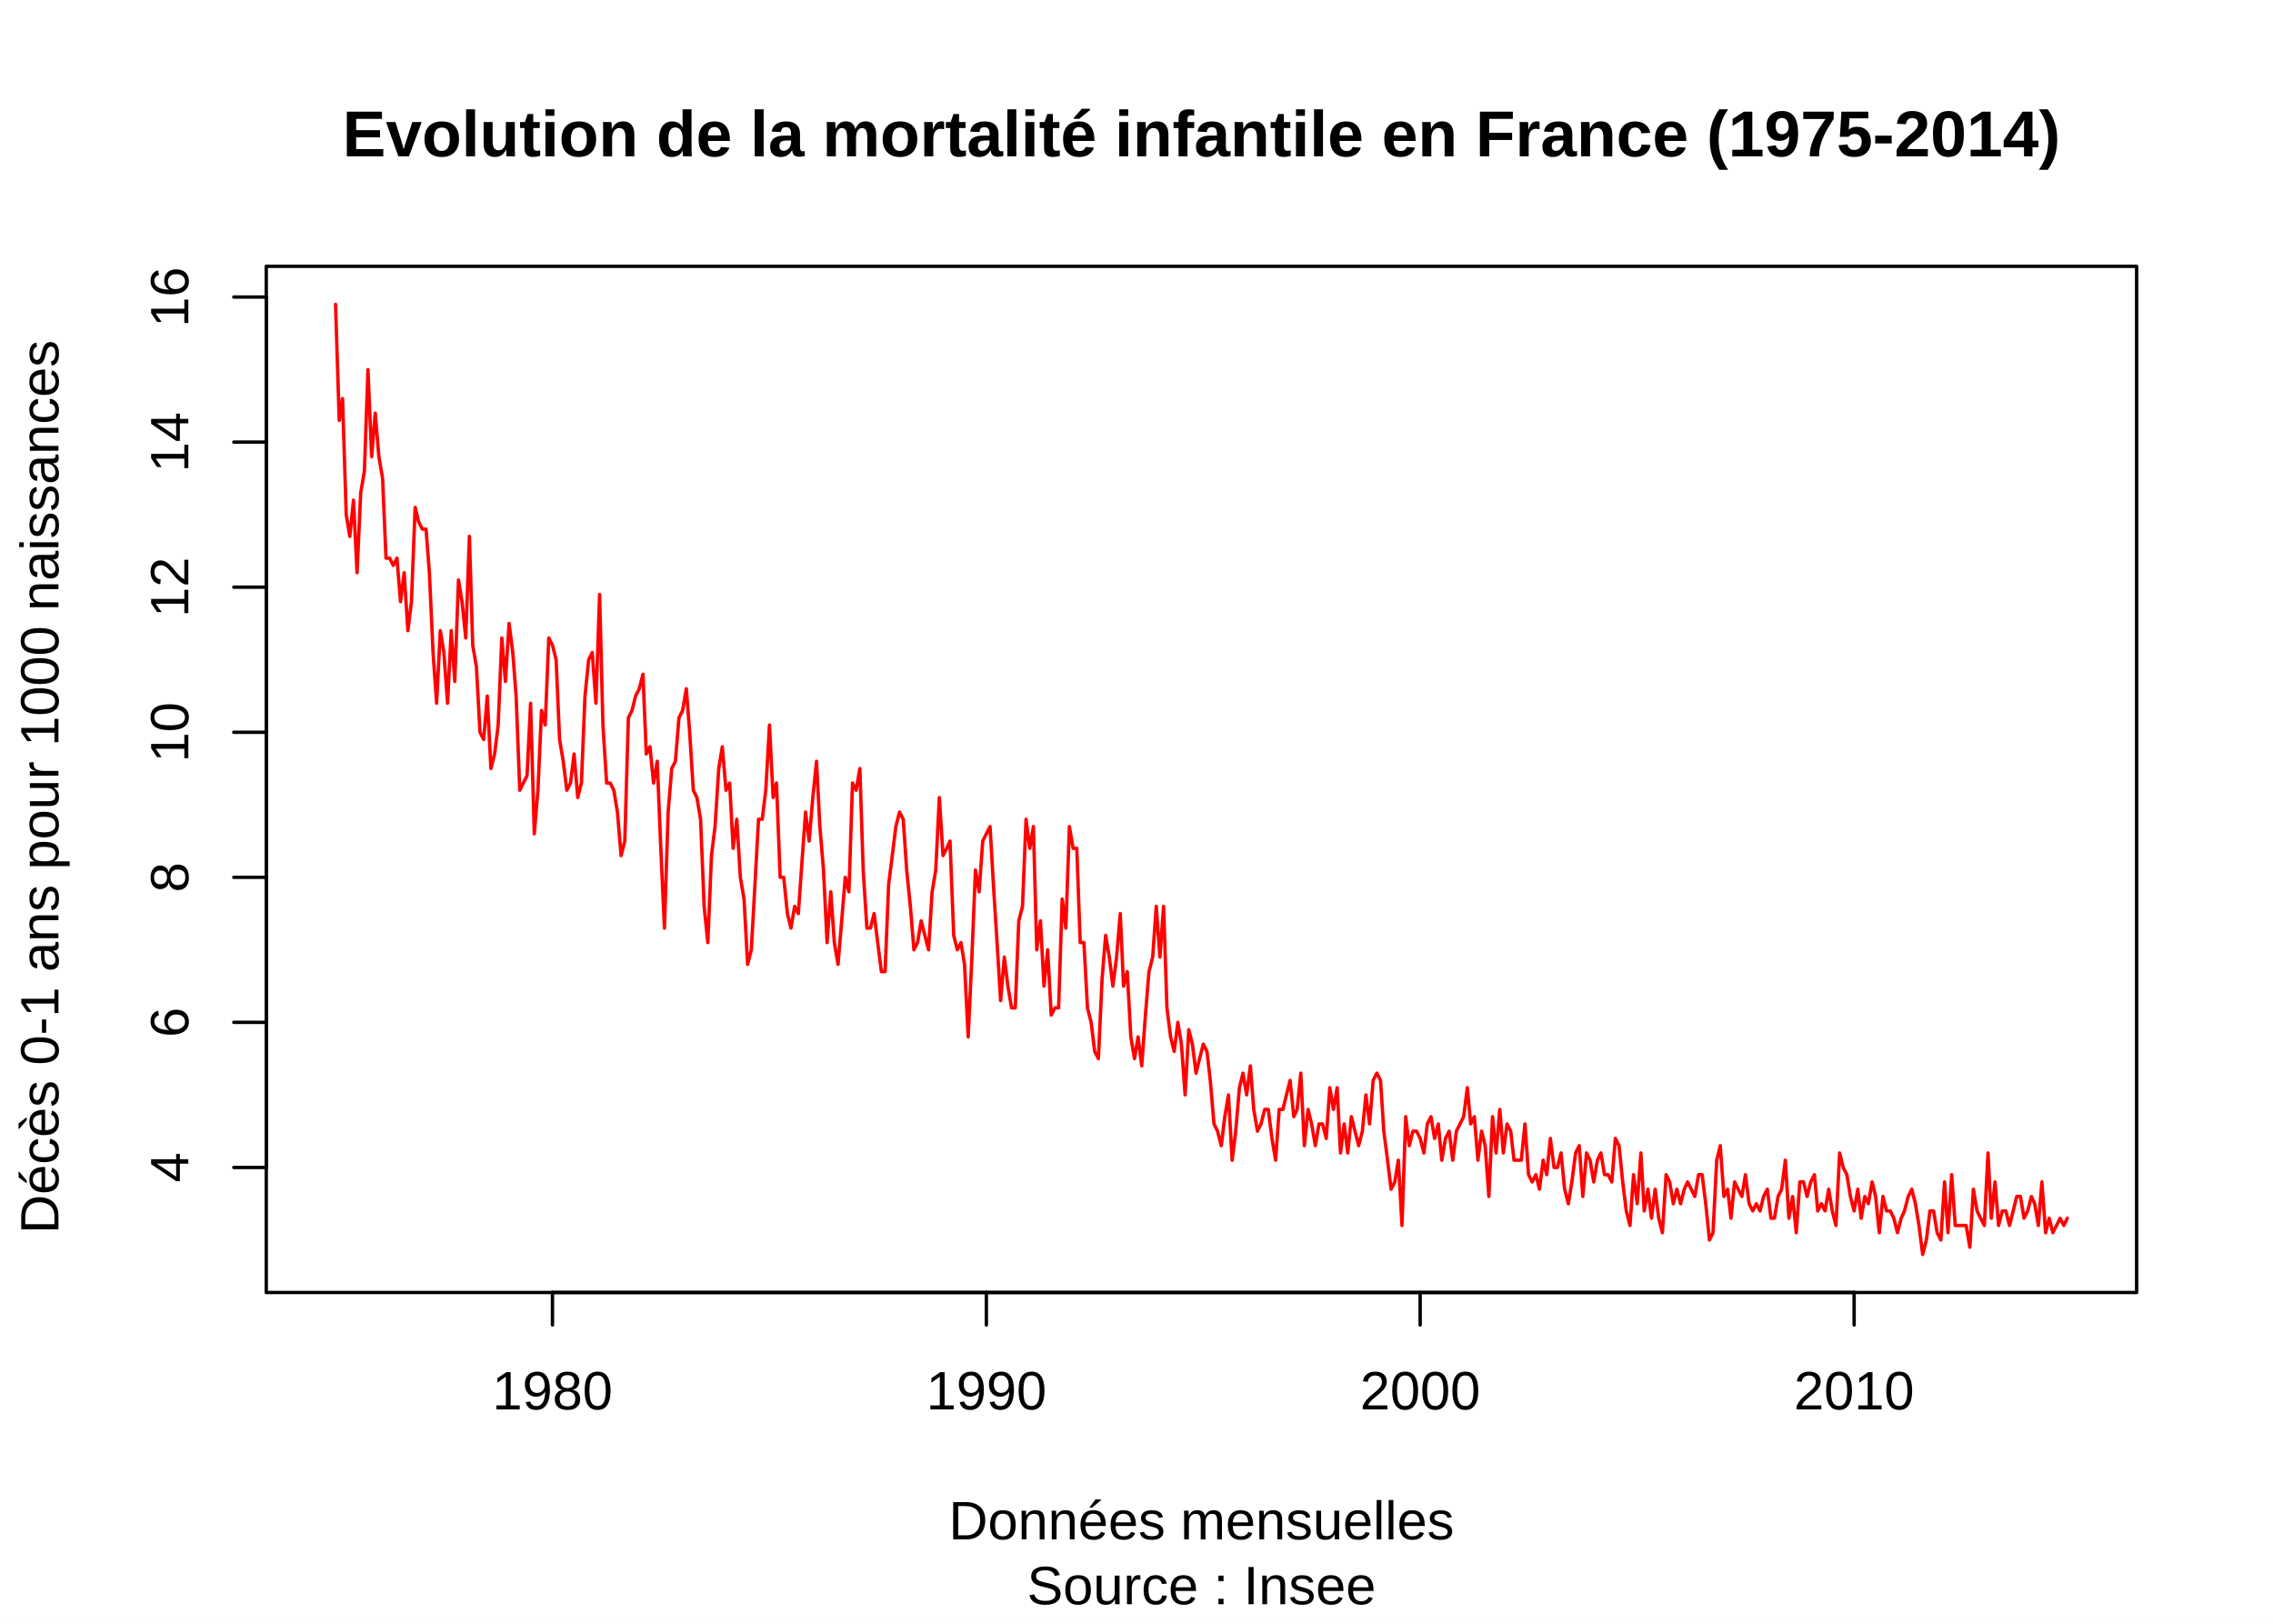
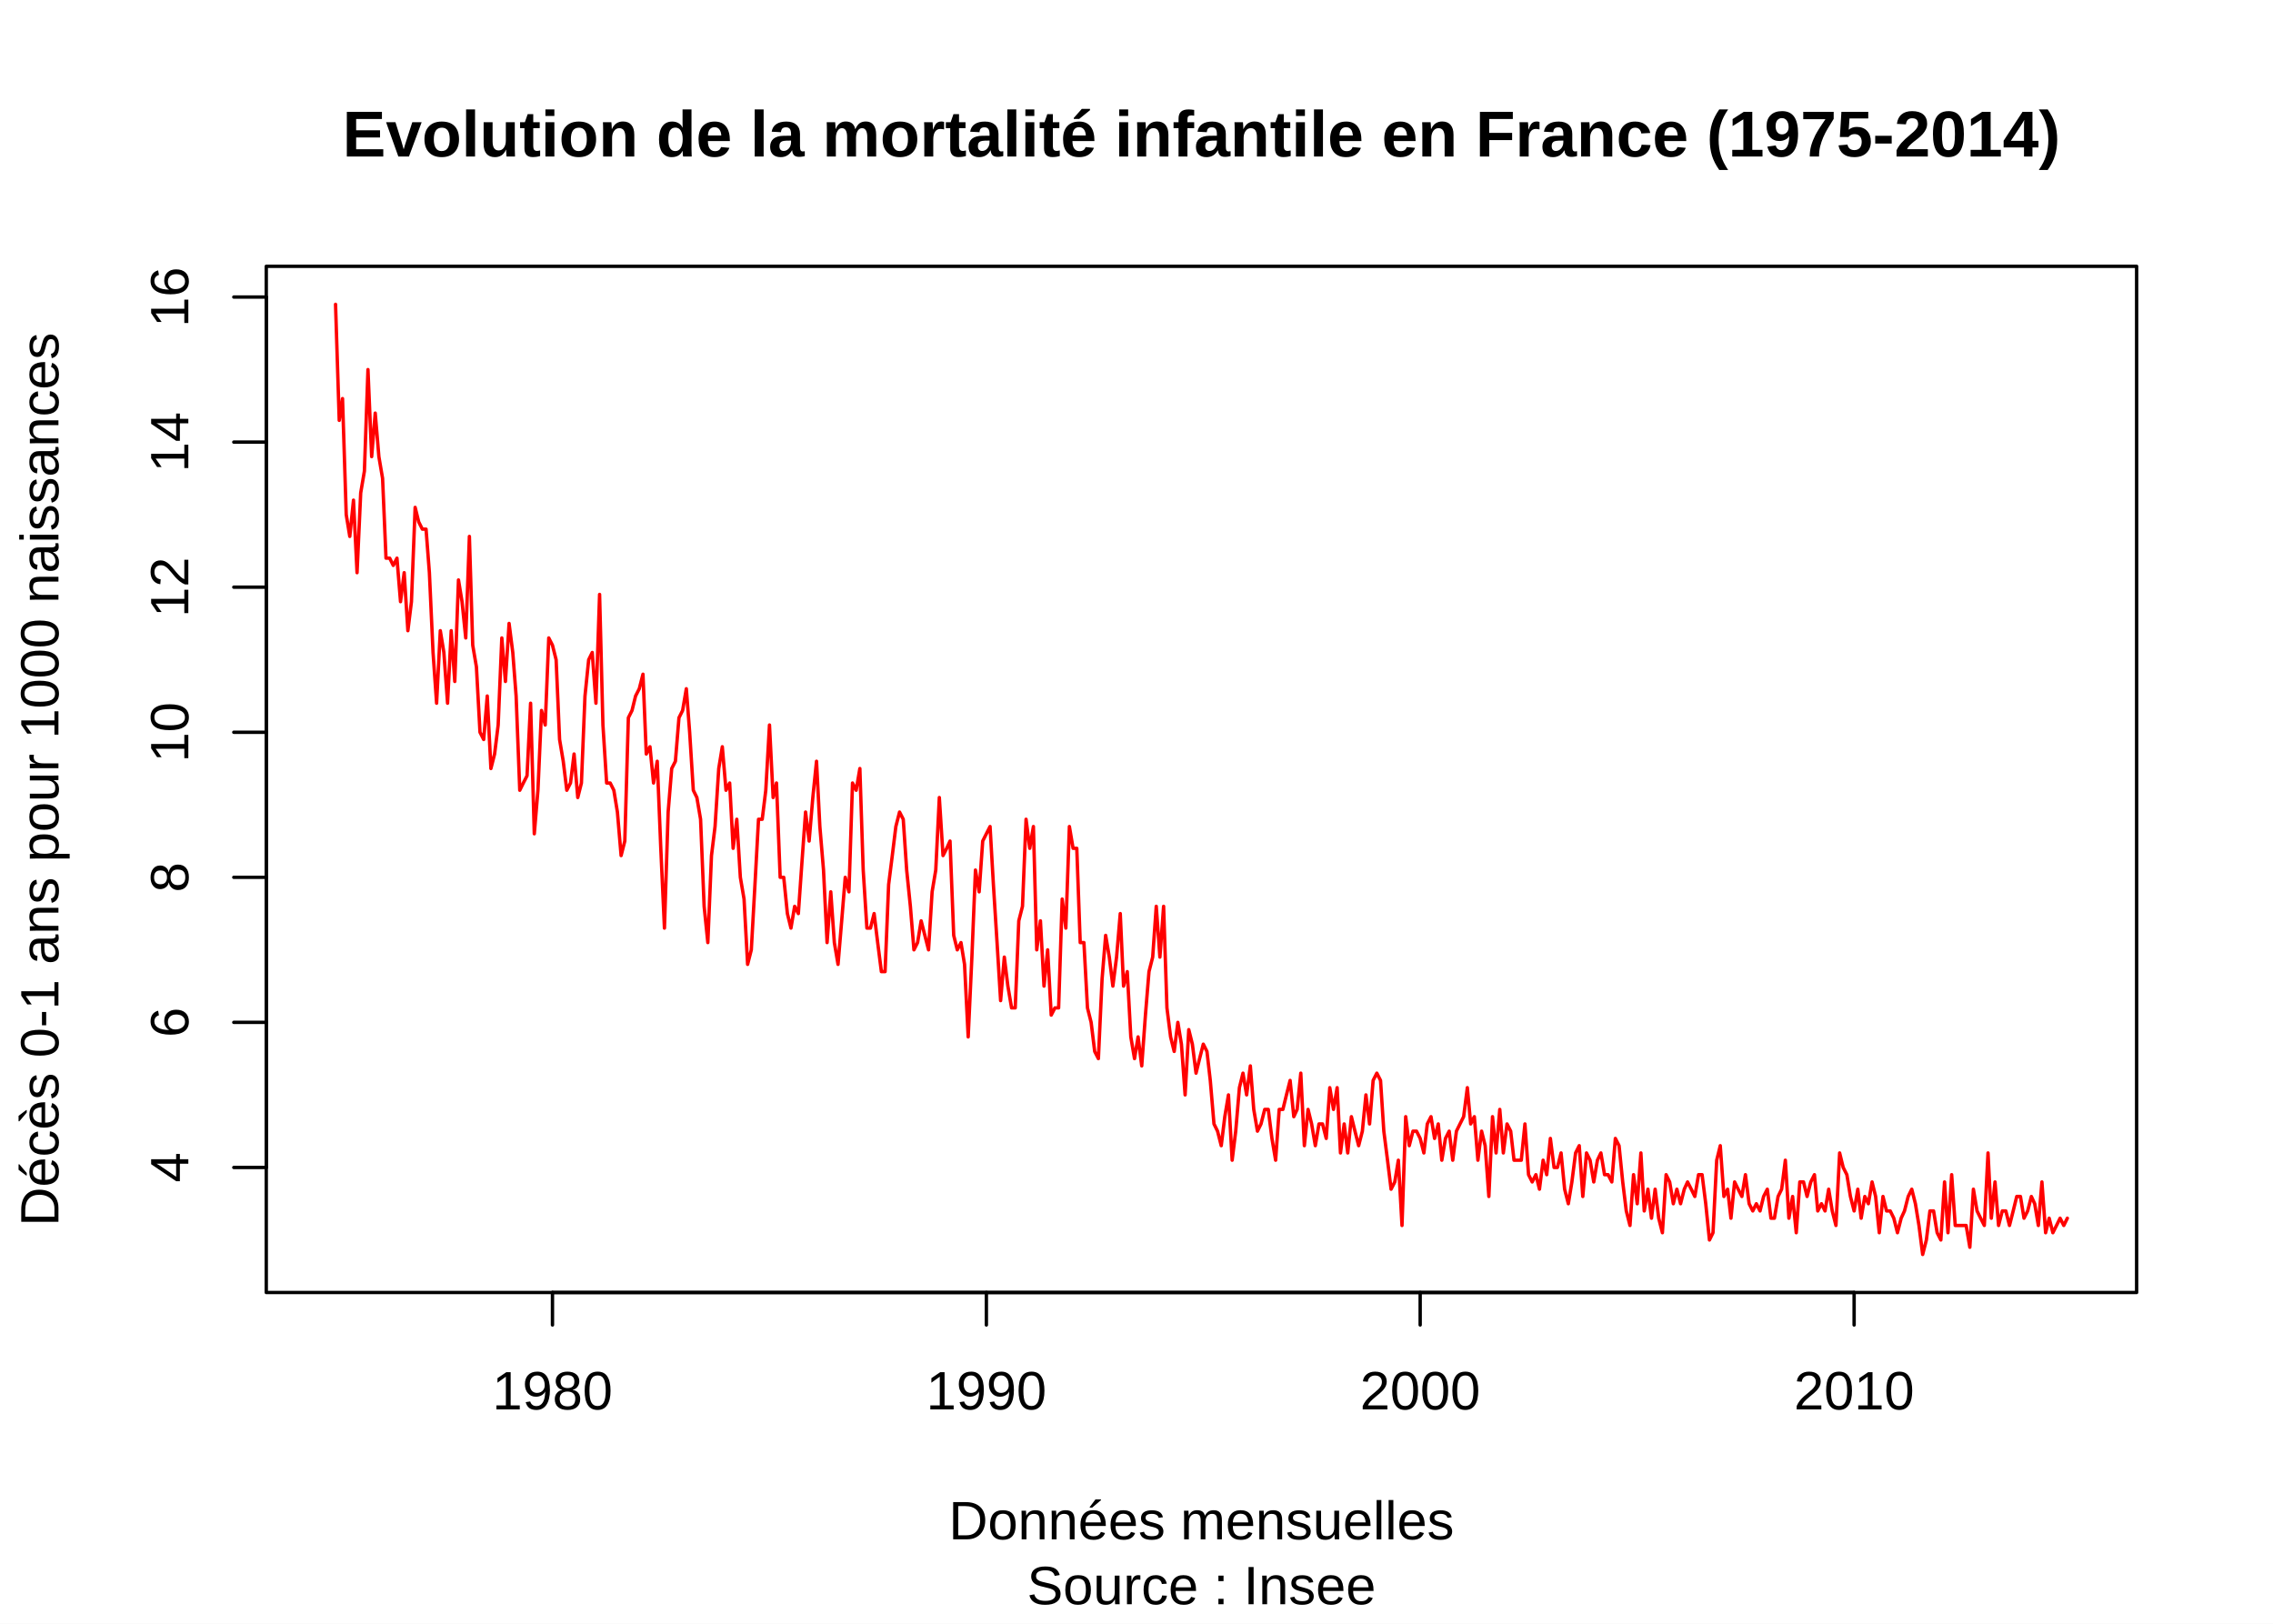
- <svg xmlns="http://www.w3.org/2000/svg" viewBox="0 0 504.00 360.00">
+ <svg xmlns="http://www.w3.org/2000/svg" class="svglite" width="504.00pt" height="360.00pt" viewBox="0 0 504.00 360.00">
  <defs>
    <style type="text/css">
-     line, polyline, polygon, path, rect, circle {
+     .svglite line, .svglite polyline, .svglite polygon, .svglite path, .svglite rect, .svglite circle {
      fill: none;
      stroke: #000000;
      stroke-linecap: round;
      stroke-linejoin: round;
      stroke-miterlimit: 10.00;
    }
  </style>
  </defs>
  <rect width="100%" height="100%" style="stroke: none; fill: #FFFFFF;" />
  <defs>
-     <clipPath id="cpNTkuMDR8NDczLjc2fDI4Ni41Nnw1OS4wNA==">
+     <clipPath id="cpMC4wMHw1MDQuMDB8MC4wMHwzNjAuMDA=">
+       <rect x="0.00" y="0.00" width="504.00" height="360.00" />
+     </clipPath>
+   </defs>
+   <g clip-path="url(#cpMC4wMHw1MDQuMDB8MC4wMHwzNjAuMDA=)">
+ </g>
+   <defs>
+     <clipPath id="cpNTkuMDR8NDczLjc2fDU5LjA0fDI4Ni41Ng==">
      <rect x="59.04" y="59.04" width="414.72" height="227.52" />
    </clipPath>
  </defs>
-   <polyline points="74.40,67.47 75.22,93.20 75.95,88.37 76.77,114.10 77.56,118.93 78.38,110.89 79.17,126.97 79.98,109.28 80.80,104.45 81.59,81.94 82.41,101.24 83.20,91.59 84.01,101.24 84.83,106.06 85.59,123.75 86.41,123.75 87.20,125.36 88.02,123.75 88.81,133.40 89.62,126.97 90.44,139.83 91.23,133.40 92.05,112.49 92.84,115.71 93.65,117.32 94.47,117.32 95.21,126.97 96.02,144.66 96.81,155.91 97.63,139.83 98.42,144.66 99.24,155.91 100.05,139.83 100.84,151.09 101.66,128.58 102.45,133.40 103.27,141.44 104.08,118.93 104.82,143.05 105.64,147.87 106.43,162.35 107.25,163.96 108.04,154.31 108.85,170.39 109.67,167.17 110.46,160.74 111.27,141.44 112.07,151.09 112.88,138.22 113.70,144.66 114.44,154.31 115.25,175.21 116.04,173.60 116.86,172.00 117.65,155.91 118.47,184.86 119.28,175.21 120.07,157.52 120.89,160.74 121.68,141.44 122.50,143.05 123.31,146.27 124.08,163.96 124.89,168.78 125.68,175.21 126.50,173.60 127.29,167.17 128.11,176.82 128.92,173.60 129.71,154.31 130.53,146.27 131.32,144.66 132.14,155.91 132.95,131.79 133.69,160.74 134.51,173.60 135.30,173.60 136.11,175.21 136.90,180.04 137.72,189.69 138.54,186.47 139.33,159.13 140.14,157.52 140.93,154.31 141.75,152.70 142.57,149.48 143.30,167.17 144.12,165.56 144.91,173.60 145.73,168.78 146.52,188.08 147.33,205.77 148.15,180.04 148.94,170.39 149.76,168.78 150.55,159.13 151.36,157.52 152.18,152.70 152.92,162.35 153.73,175.21 154.52,176.82 155.34,181.64 156.13,200.94 156.95,208.98 157.76,189.69 158.55,183.25 159.37,170.39 160.16,165.56 160.98,175.21 161.79,173.60 162.56,188.08 163.37,181.64 164.16,194.51 164.98,199.33 165.77,213.81 166.59,210.59 167.40,196.12 168.19,181.64 169.01,181.64 169.80,175.21 170.62,160.74 171.43,176.82 172.17,173.60 172.99,194.51 173.78,194.51 174.59,202.55 175.38,205.77 176.20,200.94 177.02,202.55 177.81,191.29 178.62,180.04 179.41,186.47 180.23,176.82 181.05,168.78 181.79,183.25 182.60,192.90 183.39,208.98 184.21,197.73 185.00,208.98 185.82,213.81 186.63,204.16 187.42,194.51 188.24,197.73 189.03,173.60 189.84,175.21 190.66,170.39 191.40,192.90 192.22,205.77 193.01,205.77 193.82,202.55 194.61,208.98 195.43,215.42 196.25,215.42 197.04,196.12 197.85,189.69 198.64,183.25 199.46,180.04 200.28,181.64 201.04,192.90 201.86,200.94 202.65,210.59 203.46,208.98 204.25,204.16 205.07,207.38 205.89,210.59 206.68,197.73 207.49,192.90 208.28,176.82 209.10,189.69 209.92,188.08 210.65,186.47 211.47,207.38 212.26,210.59 213.08,208.98 213.87,213.81 214.68,229.89 215.50,212.20 216.29,192.90 217.11,197.73 217.90,186.47 218.71,184.86 219.53,183.25 220.27,196.12 221.08,208.98 221.87,221.85 222.69,212.20 223.48,218.63 224.30,223.46 225.11,223.46 225.90,204.16 226.72,200.94 227.51,181.64 228.33,188.08 229.14,183.25 229.88,210.59 230.70,204.16 231.49,218.63 232.30,210.59 233.09,225.06 233.91,223.46 234.73,223.46 235.52,199.33 236.33,205.77 237.12,183.25 237.94,188.08 238.76,188.08 239.52,208.98 240.34,208.98 241.13,223.46 241.94,226.67 242.73,233.11 243.55,234.71 244.37,217.02 245.16,207.38 245.97,212.20 246.76,218.63 247.58,212.20 248.40,202.55 249.13,218.63 249.95,215.42 250.74,229.89 251.56,234.71 252.35,229.89 253.16,236.32 253.98,225.06 254.77,215.42 255.59,212.20 256.38,200.94 257.19,212.20 258.01,200.94 258.75,223.46 259.56,229.89 260.36,233.11 261.17,226.67 261.96,231.50 262.78,242.75 263.59,228.28 264.39,231.50 265.20,237.93 265.99,234.71 266.81,231.50 267.62,233.11 268.36,239.54 269.18,249.19 269.97,250.79 270.79,254.01 271.58,247.58 272.39,242.75 273.21,257.23 274.00,250.79 274.82,241.15 275.61,237.93 276.42,242.75 277.24,236.32 278.00,245.97 278.82,250.79 279.61,249.19 280.43,245.97 281.22,245.97 282.03,252.40 282.85,257.23 283.64,245.97 284.46,245.97 285.25,242.75 286.06,239.54 286.88,247.58 287.62,245.97 288.43,237.93 289.22,254.01 290.04,245.97 290.83,249.19 291.65,254.01 292.46,249.19 293.25,249.19 294.07,252.40 294.86,241.15 295.68,245.97 296.49,241.15 297.23,255.62 298.05,249.19 298.84,255.62 299.65,247.58 300.44,250.79 301.26,254.01 302.08,250.79 302.87,242.75 303.68,249.19 304.47,239.54 305.29,237.93 306.11,239.54 306.84,250.79 307.66,257.23 308.45,263.66 309.27,262.05 310.06,257.23 310.87,271.70 311.69,247.58 312.48,254.01 313.30,250.79 314.09,250.79 314.90,252.40 315.72,255.62 316.48,249.19 317.30,247.58 318.09,252.40 318.91,249.19 319.70,257.23 320.51,252.40 321.33,250.79 322.12,257.23 322.94,250.79 323.73,249.19 324.54,247.58 325.36,241.15 326.10,249.19 326.91,247.58 327.70,257.23 328.52,250.79 329.31,254.01 330.13,265.27 330.94,247.58 331.73,255.62 332.55,245.97 333.34,255.62 334.16,249.19 334.97,250.79 335.71,257.23 336.53,257.23 337.32,257.23 338.13,249.19 338.93,260.44 339.74,262.05 340.56,260.44 341.35,263.66 342.16,257.23 342.96,260.44 343.77,252.40 344.59,258.84 345.33,258.84 346.14,255.62 346.93,263.66 347.75,266.88 348.54,262.05 349.36,255.62 350.17,254.01 350.96,265.27 351.78,255.62 352.57,257.23 353.39,262.05 354.20,257.23 354.97,255.62 355.78,260.44 356.57,260.44 357.39,262.05 358.18,252.40 359.00,254.01 359.81,262.05 360.60,268.48 361.42,271.70 362.21,260.44 363.03,266.88 363.84,255.62 364.58,268.48 365.40,263.66 366.19,270.09 367.00,263.66 367.79,270.09 368.61,273.31 369.43,260.44 370.22,262.05 371.03,266.88 371.82,263.66 372.64,266.88 373.46,263.66 374.19,262.05 375.01,263.66 375.80,265.27 376.62,260.44 377.41,260.44 378.22,266.88 379.04,274.92 379.83,273.31 380.65,257.23 381.44,254.01 382.25,265.27 383.07,263.66 383.81,270.09 384.62,262.05 385.41,263.66 386.23,265.27 387.02,260.44 387.84,266.88 388.65,268.48 389.44,266.88 390.26,268.48 391.05,265.27 391.87,263.66 392.68,270.09 393.45,270.09 394.26,265.27 395.05,263.66 395.87,257.23 396.66,270.09 397.48,265.27 398.29,273.31 399.08,262.05 399.90,262.05 400.69,265.27 401.51,262.05 402.32,260.44 403.06,268.48 403.88,266.88 404.67,268.48 405.48,263.66 406.27,268.48 407.09,271.70 407.91,255.62 408.70,258.84 409.51,260.44 410.30,265.27 411.12,268.48 411.94,263.66 412.68,270.09 413.49,265.27 414.28,266.88 415.10,262.05 415.89,265.27 416.70,273.31 417.52,265.27 418.31,268.48 419.13,268.48 419.92,270.09 420.73,273.31 421.55,270.09 422.29,268.48 423.11,265.27 423.90,263.66 424.71,266.88 425.50,271.70 426.32,278.13 427.14,274.92 427.93,268.48 428.74,268.48 429.53,273.31 430.35,274.92 431.17,262.05 431.93,273.31 432.75,260.44 433.54,271.70 434.35,271.70 435.14,271.70 435.96,271.70 436.78,276.53 437.57,263.66 438.38,268.48 439.17,270.09 439.99,271.70 440.81,255.62 441.54,270.09 442.36,262.05 443.15,271.70 443.97,268.48 444.76,268.48 445.57,271.70 446.39,268.48 447.18,265.27 448.00,265.27 448.79,270.09 449.60,268.48 450.42,265.27 451.16,266.88 451.97,271.70 452.76,262.05 453.58,273.31 454.37,270.09 455.19,273.31 456.00,271.70 456.79,270.09 457.61,271.70 458.40,270.09 " style="stroke-width: 0.75; stroke: #FF0000;" clip-path="url(#cpNTkuMDR8NDczLjc2fDI4Ni41Nnw1OS4wNA==)" />
-   <defs>
-     <clipPath id="cpMC4wMHw1MDQuMDB8MzYwLjAwfDAuMDA=">
-       <rect x="0.00" y="0.00" width="504.00" height="360.00" />
-     </clipPath>
-   </defs>
-   <line x1="122.50" y1="286.56" x2="411.12" y2="286.56" style="stroke-width: 0.75;" clip-path="url(#cpMC4wMHw1MDQuMDB8MzYwLjAwfDAuMDA=)" />
-   <line x1="122.50" y1="286.56" x2="122.50" y2="293.76" style="stroke-width: 0.75;" clip-path="url(#cpMC4wMHw1MDQuMDB8MzYwLjAwfDAuMDA=)" />
-   <line x1="218.71" y1="286.56" x2="218.71" y2="293.76" style="stroke-width: 0.75;" clip-path="url(#cpMC4wMHw1MDQuMDB8MzYwLjAwfDAuMDA=)" />
-   <line x1="314.90" y1="286.56" x2="314.90" y2="293.76" style="stroke-width: 0.75;" clip-path="url(#cpMC4wMHw1MDQuMDB8MzYwLjAwfDAuMDA=)" />
-   <line x1="411.12" y1="286.56" x2="411.12" y2="293.76" style="stroke-width: 0.75;" clip-path="url(#cpMC4wMHw1MDQuMDB8MzYwLjAwfDAuMDA=)" />
-   <g clip-path="url(#cpMC4wMHw1MDQuMDB8MzYwLjAwfDAuMDA=)">
-     <text x="109.15" y="312.48" style="font-size: 12.00px; font-family: Arial;" textLength="26.70px" lengthAdjust="spacingAndGlyphs">1980</text>
+   <g clip-path="url(#cpNTkuMDR8NDczLjc2fDU5LjA0fDI4Ni41Ng==)">
+     <polyline points="74.40,67.47 75.22,93.20 75.95,88.37 76.77,114.10 77.56,118.93 78.38,110.89 79.17,126.97 79.98,109.28 80.80,104.45 81.59,81.94 82.41,101.24 83.20,91.59 84.01,101.24 84.83,106.06 85.59,123.75 86.41,123.75 87.20,125.36 88.02,123.75 88.81,133.40 89.62,126.97 90.44,139.83 91.23,133.40 92.05,112.49 92.84,115.71 93.65,117.32 94.47,117.32 95.21,126.97 96.02,144.66 96.81,155.91 97.63,139.83 98.42,144.66 99.24,155.91 100.05,139.83 100.84,151.09 101.66,128.58 102.45,133.40 103.27,141.44 104.08,118.93 104.82,143.05 105.64,147.87 106.43,162.35 107.25,163.96 108.04,154.31 108.85,170.39 109.67,167.17 110.46,160.74 111.27,141.44 112.07,151.09 112.88,138.22 113.70,144.66 114.44,154.31 115.25,175.21 116.04,173.60 116.86,172.00 117.65,155.91 118.47,184.86 119.28,175.21 120.07,157.52 120.89,160.74 121.68,141.44 122.50,143.05 123.31,146.27 124.08,163.96 124.89,168.78 125.68,175.21 126.50,173.60 127.29,167.17 128.11,176.82 128.92,173.60 129.71,154.31 130.53,146.27 131.32,144.66 132.14,155.91 132.95,131.79 133.69,160.74 134.51,173.60 135.30,173.60 136.11,175.21 136.90,180.04 137.72,189.69 138.54,186.47 139.33,159.13 140.14,157.52 140.93,154.31 141.75,152.70 142.57,149.48 143.30,167.17 144.12,165.56 144.91,173.60 145.73,168.78 146.52,188.08 147.33,205.77 148.15,180.04 148.94,170.39 149.76,168.78 150.55,159.13 151.36,157.52 152.18,152.70 152.92,162.35 153.73,175.21 154.52,176.82 155.34,181.64 156.13,200.94 156.95,208.98 157.76,189.69 158.55,183.25 159.37,170.39 160.16,165.56 160.98,175.21 161.79,173.60 162.56,188.08 163.37,181.64 164.16,194.51 164.98,199.33 165.77,213.81 166.59,210.59 167.40,196.12 168.19,181.64 169.01,181.64 169.80,175.21 170.62,160.74 171.43,176.82 172.17,173.60 172.99,194.51 173.78,194.51 174.59,202.55 175.38,205.77 176.20,200.94 177.02,202.55 177.81,191.29 178.62,180.04 179.41,186.47 180.23,176.82 181.05,168.78 181.79,183.25 182.60,192.90 183.39,208.98 184.21,197.73 185.00,208.98 185.82,213.81 186.63,204.16 187.42,194.51 188.24,197.73 189.03,173.60 189.84,175.21 190.66,170.39 191.40,192.90 192.22,205.77 193.01,205.77 193.82,202.55 194.61,208.98 195.43,215.42 196.25,215.42 197.04,196.12 197.85,189.69 198.64,183.25 199.46,180.04 200.28,181.64 201.04,192.90 201.86,200.94 202.65,210.59 203.46,208.98 204.25,204.16 205.07,207.38 205.89,210.59 206.68,197.73 207.49,192.90 208.28,176.82 209.10,189.69 209.92,188.08 210.65,186.47 211.47,207.38 212.26,210.59 213.08,208.98 213.87,213.81 214.68,229.89 215.50,212.20 216.29,192.90 217.11,197.73 217.90,186.47 218.71,184.86 219.53,183.25 220.27,196.12 221.08,208.98 221.87,221.85 222.69,212.20 223.48,218.63 224.30,223.46 225.11,223.46 225.90,204.16 226.72,200.94 227.51,181.64 228.33,188.08 229.14,183.25 229.88,210.59 230.70,204.16 231.49,218.63 232.30,210.59 233.09,225.06 233.91,223.46 234.73,223.46 235.52,199.33 236.33,205.77 237.12,183.25 237.94,188.08 238.76,188.08 239.52,208.98 240.34,208.98 241.13,223.46 241.94,226.67 242.73,233.11 243.55,234.71 244.37,217.02 245.16,207.38 245.97,212.20 246.76,218.63 247.58,212.20 248.40,202.55 249.13,218.63 249.95,215.42 250.74,229.89 251.56,234.71 252.35,229.89 253.16,236.32 253.98,225.06 254.77,215.42 255.59,212.20 256.38,200.94 257.19,212.20 258.01,200.94 258.75,223.46 259.56,229.89 260.36,233.11 261.17,226.67 261.96,231.50 262.78,242.75 263.59,228.28 264.39,231.50 265.20,237.93 265.99,234.71 266.81,231.50 267.62,233.11 268.36,239.54 269.18,249.19 269.97,250.79 270.79,254.01 271.58,247.58 272.39,242.75 273.21,257.23 274.00,250.79 274.82,241.15 275.61,237.93 276.42,242.75 277.24,236.32 278.00,245.97 278.82,250.79 279.61,249.19 280.43,245.97 281.22,245.97 282.03,252.40 282.85,257.23 283.64,245.97 284.46,245.97 285.25,242.75 286.06,239.54 286.88,247.58 287.62,245.97 288.43,237.93 289.22,254.01 290.04,245.97 290.83,249.19 291.65,254.01 292.46,249.19 293.25,249.19 294.07,252.40 294.86,241.15 295.68,245.97 296.49,241.15 297.23,255.62 298.05,249.19 298.84,255.62 299.65,247.58 300.44,250.79 301.26,254.01 302.08,250.79 302.87,242.75 303.68,249.19 304.47,239.54 305.29,237.93 306.11,239.54 306.84,250.79 307.66,257.23 308.45,263.66 309.27,262.05 310.06,257.23 310.87,271.70 311.69,247.58 312.48,254.01 313.30,250.79 314.09,250.79 314.90,252.40 315.72,255.62 316.48,249.19 317.30,247.58 318.09,252.40 318.91,249.19 319.70,257.23 320.51,252.40 321.33,250.79 322.12,257.23 322.94,250.79 323.73,249.19 324.54,247.58 325.36,241.15 326.10,249.19 326.91,247.58 327.70,257.23 328.52,250.79 329.31,254.01 330.13,265.27 330.94,247.58 331.73,255.62 332.55,245.97 333.34,255.62 334.16,249.19 334.97,250.79 335.71,257.23 336.53,257.23 337.32,257.23 338.13,249.19 338.93,260.44 339.74,262.05 340.56,260.44 341.35,263.66 342.16,257.23 342.96,260.44 343.77,252.40 344.59,258.84 345.33,258.84 346.14,255.62 346.93,263.66 347.75,266.88 348.54,262.05 349.36,255.62 350.17,254.01 350.96,265.27 351.78,255.62 352.57,257.23 353.39,262.05 354.20,257.23 354.97,255.62 355.78,260.44 356.57,260.44 357.39,262.05 358.18,252.40 359.00,254.01 359.81,262.05 360.60,268.48 361.42,271.70 362.21,260.44 363.03,266.88 363.84,255.62 364.58,268.48 365.40,263.66 366.19,270.09 367.00,263.66 367.79,270.09 368.61,273.31 369.43,260.44 370.22,262.05 371.03,266.88 371.82,263.66 372.64,266.88 373.46,263.66 374.19,262.05 375.01,263.66 375.80,265.27 376.62,260.44 377.41,260.44 378.22,266.88 379.04,274.92 379.83,273.31 380.65,257.23 381.44,254.01 382.25,265.27 383.07,263.66 383.81,270.09 384.62,262.05 385.41,263.66 386.23,265.27 387.02,260.44 387.84,266.88 388.65,268.48 389.44,266.88 390.26,268.48 391.05,265.27 391.87,263.66 392.68,270.09 393.45,270.09 394.26,265.27 395.05,263.66 395.87,257.23 396.66,270.09 397.48,265.27 398.29,273.31 399.08,262.05 399.90,262.05 400.69,265.27 401.51,262.05 402.32,260.44 403.06,268.48 403.88,266.88 404.67,268.48 405.48,263.66 406.27,268.48 407.09,271.70 407.91,255.62 408.70,258.84 409.51,260.44 410.30,265.27 411.12,268.48 411.94,263.66 412.68,270.09 413.49,265.27 414.28,266.88 415.10,262.05 415.89,265.27 416.70,273.31 417.52,265.27 418.31,268.48 419.13,268.48 419.92,270.09 420.73,273.31 421.55,270.09 422.29,268.48 423.11,265.27 423.90,263.66 424.71,266.88 425.50,271.70 426.32,278.13 427.14,274.92 427.93,268.48 428.74,268.48 429.53,273.31 430.35,274.92 431.17,262.05 431.93,273.31 432.75,260.44 433.54,271.70 434.35,271.70 435.14,271.70 435.96,271.70 436.78,276.53 437.57,263.66 438.38,268.48 439.17,270.09 439.99,271.70 440.81,255.62 441.54,270.09 442.36,262.05 443.15,271.70 443.97,268.48 444.76,268.48 445.57,271.70 446.39,268.48 447.18,265.27 448.00,265.27 448.79,270.09 449.60,268.48 450.42,265.27 451.16,266.88 451.97,271.70 452.76,262.05 453.58,273.31 454.37,270.09 455.19,273.31 456.00,271.70 456.79,270.09 457.61,271.70 458.40,270.09 " style="stroke-width: 0.75; stroke: #FF0000;" />
  </g>
-   <g clip-path="url(#cpMC4wMHw1MDQuMDB8MzYwLjAwfDAuMDA=)">
-     <text x="205.37" y="312.48" style="font-size: 12.00px; font-family: Arial;" textLength="26.70px" lengthAdjust="spacingAndGlyphs">1990</text>
-   </g>
-   <g clip-path="url(#cpMC4wMHw1MDQuMDB8MzYwLjAwfDAuMDA=)">
-     <text x="301.56" y="312.48" style="font-size: 12.00px; font-family: Arial;" textLength="26.70px" lengthAdjust="spacingAndGlyphs">2000</text>
-   </g>
-   <g clip-path="url(#cpMC4wMHw1MDQuMDB8MzYwLjAwfDAuMDA=)">
-     <text x="397.77" y="312.48" style="font-size: 12.00px; font-family: Arial;" textLength="26.70px" lengthAdjust="spacingAndGlyphs">2010</text>
-   </g>
-   <line x1="59.04" y1="258.84" x2="59.04" y2="65.86" style="stroke-width: 0.75;" clip-path="url(#cpMC4wMHw1MDQuMDB8MzYwLjAwfDAuMDA=)" />
-   <line x1="59.04" y1="258.84" x2="51.84" y2="258.84" style="stroke-width: 0.75;" clip-path="url(#cpMC4wMHw1MDQuMDB8MzYwLjAwfDAuMDA=)" />
-   <line x1="59.04" y1="226.67" x2="51.84" y2="226.67" style="stroke-width: 0.75;" clip-path="url(#cpMC4wMHw1MDQuMDB8MzYwLjAwfDAuMDA=)" />
-   <line x1="59.04" y1="194.51" x2="51.84" y2="194.51" style="stroke-width: 0.75;" clip-path="url(#cpMC4wMHw1MDQuMDB8MzYwLjAwfDAuMDA=)" />
-   <line x1="59.04" y1="162.35" x2="51.84" y2="162.35" style="stroke-width: 0.75;" clip-path="url(#cpMC4wMHw1MDQuMDB8MzYwLjAwfDAuMDA=)" />
-   <line x1="59.04" y1="130.18" x2="51.84" y2="130.18" style="stroke-width: 0.75;" clip-path="url(#cpMC4wMHw1MDQuMDB8MzYwLjAwfDAuMDA=)" />
-   <line x1="59.04" y1="98.02" x2="51.84" y2="98.02" style="stroke-width: 0.75;" clip-path="url(#cpMC4wMHw1MDQuMDB8MzYwLjAwfDAuMDA=)" />
-   <line x1="59.04" y1="65.86" x2="51.84" y2="65.86" style="stroke-width: 0.75;" clip-path="url(#cpMC4wMHw1MDQuMDB8MzYwLjAwfDAuMDA=)" />
-   <g clip-path="url(#cpMC4wMHw1MDQuMDB8MzYwLjAwfDAuMDA=)">
-     <text transform="translate(41.76,262.17) rotate(-90)" style="font-size: 12.00px; font-family: Arial;" textLength="6.67px" lengthAdjust="spacingAndGlyphs">4</text>
-   </g>
-   <g clip-path="url(#cpMC4wMHw1MDQuMDB8MzYwLjAwfDAuMDA=)">
-     <text transform="translate(41.76,230.01) rotate(-90)" style="font-size: 12.00px; font-family: Arial;" textLength="6.67px" lengthAdjust="spacingAndGlyphs">6</text>
-   </g>
-   <g clip-path="url(#cpMC4wMHw1MDQuMDB8MzYwLjAwfDAuMDA=)">
-     <text transform="translate(41.76,197.85) rotate(-90)" style="font-size: 12.00px; font-family: Arial;" textLength="6.67px" lengthAdjust="spacingAndGlyphs">8</text>
-   </g>
-   <g clip-path="url(#cpMC4wMHw1MDQuMDB8MzYwLjAwfDAuMDA=)">
-     <text transform="translate(41.76,169.02) rotate(-90)" style="font-size: 12.00px; font-family: Arial;" textLength="13.35px" lengthAdjust="spacingAndGlyphs">10</text>
-   </g>
-   <g clip-path="url(#cpMC4wMHw1MDQuMDB8MzYwLjAwfDAuMDA=)">
-     <text transform="translate(41.76,136.86) rotate(-90)" style="font-size: 12.00px; font-family: Arial;" textLength="13.35px" lengthAdjust="spacingAndGlyphs">12</text>
-   </g>
-   <g clip-path="url(#cpMC4wMHw1MDQuMDB8MzYwLjAwfDAuMDA=)">
-     <text transform="translate(41.76,104.70) rotate(-90)" style="font-size: 12.00px; font-family: Arial;" textLength="13.35px" lengthAdjust="spacingAndGlyphs">14</text>
-   </g>
-   <g clip-path="url(#cpMC4wMHw1MDQuMDB8MzYwLjAwfDAuMDA=)">
-     <text transform="translate(41.76,72.53) rotate(-90)" style="font-size: 12.00px; font-family: Arial;" textLength="13.35px" lengthAdjust="spacingAndGlyphs">16</text>
-   </g>
-   <polyline points="59.04,286.56 473.76,286.56 473.76,59.04 59.04,59.04 59.04,286.56 " style="stroke-width: 0.75;" clip-path="url(#cpMC4wMHw1MDQuMDB8MzYwLjAwfDAuMDA=)" />
-   <g clip-path="url(#cpMC4wMHw1MDQuMDB8MzYwLjAwfDAuMDA=)">
-     <text x="75.94" y="34.67" style="font-size: 14.40px; font-weight: bold; font-family: Arial;" textLength="380.91px" lengthAdjust="spacingAndGlyphs">Evolution de la mortalité infantile en France (1975-2014)</text>
-   </g>
-   <g clip-path="url(#cpMC4wMHw1MDQuMDB8MzYwLjAwfDAuMDA=)">
-     <text x="227.71" y="355.68" style="font-size: 12.00px; font-family: Arial;" textLength="77.38px" lengthAdjust="spacingAndGlyphs">Source : Insee</text>
-   </g>
-   <g clip-path="url(#cpMC4wMHw1MDQuMDB8MzYwLjAwfDAuMDA=)">
-     <text x="210.37" y="341.28" style="font-size: 12.00px; font-family: Arial;" textLength="112.07px" lengthAdjust="spacingAndGlyphs">Données mensuelles</text>
-   </g>
-   <g clip-path="url(#cpMC4wMHw1MDQuMDB8MzYwLjAwfDAuMDA=)">
-     <text transform="translate(12.96,273.53) rotate(-90)" style="font-size: 12.00px; font-family: Arial;" textLength="201.46px" lengthAdjust="spacingAndGlyphs">Décès 0-1 ans pour  1000 naissances</text>
+   <g clip-path="url(#cpMC4wMHw1MDQuMDB8MC4wMHwzNjAuMDA=)">
+     <line x1="122.50" y1="286.56" x2="411.12" y2="286.56" style="stroke-width: 0.75;" />
+     <line x1="122.50" y1="286.56" x2="122.50" y2="293.76" style="stroke-width: 0.75;" />
+     <line x1="218.71" y1="286.56" x2="218.71" y2="293.76" style="stroke-width: 0.75;" />
+     <line x1="314.90" y1="286.56" x2="314.90" y2="293.76" style="stroke-width: 0.75;" />
+     <line x1="411.12" y1="286.56" x2="411.12" y2="293.76" style="stroke-width: 0.75;" />
+     <text x="122.50" y="312.48" text-anchor="middle" style="font-size: 12.00px; font-family: Arial;" textLength="26.70px" lengthAdjust="spacingAndGlyphs">1980</text>
+     <text x="218.71" y="312.48" text-anchor="middle" style="font-size: 12.00px; font-family: Arial;" textLength="26.70px" lengthAdjust="spacingAndGlyphs">1990</text>
+     <text x="314.90" y="312.48" text-anchor="middle" style="font-size: 12.00px; font-family: Arial;" textLength="26.70px" lengthAdjust="spacingAndGlyphs">2000</text>
+     <text x="411.12" y="312.48" text-anchor="middle" style="font-size: 12.00px; font-family: Arial;" textLength="26.70px" lengthAdjust="spacingAndGlyphs">2010</text>
+     <line x1="59.04" y1="258.84" x2="59.04" y2="65.86" style="stroke-width: 0.75;" />
+     <line x1="59.04" y1="258.84" x2="51.84" y2="258.84" style="stroke-width: 0.75;" />
+     <line x1="59.04" y1="226.67" x2="51.84" y2="226.67" style="stroke-width: 0.75;" />
+     <line x1="59.04" y1="194.51" x2="51.84" y2="194.51" style="stroke-width: 0.75;" />
+     <line x1="59.04" y1="162.35" x2="51.84" y2="162.35" style="stroke-width: 0.75;" />
+     <line x1="59.04" y1="130.18" x2="51.84" y2="130.18" style="stroke-width: 0.75;" />
+     <line x1="59.04" y1="98.02" x2="51.84" y2="98.02" style="stroke-width: 0.75;" />
+     <line x1="59.04" y1="65.86" x2="51.84" y2="65.86" style="stroke-width: 0.75;" />
+     <text transform="translate(41.76,258.84) rotate(-90)" text-anchor="middle" style="font-size: 12.00px; font-family: Arial;" textLength="6.67px" lengthAdjust="spacingAndGlyphs">4</text>
+     <text transform="translate(41.76,226.67) rotate(-90)" text-anchor="middle" style="font-size: 12.00px; font-family: Arial;" textLength="6.67px" lengthAdjust="spacingAndGlyphs">6</text>
+     <text transform="translate(41.76,194.51) rotate(-90)" text-anchor="middle" style="font-size: 12.00px; font-family: Arial;" textLength="6.67px" lengthAdjust="spacingAndGlyphs">8</text>
+     <text transform="translate(41.76,162.35) rotate(-90)" text-anchor="middle" style="font-size: 12.00px; font-family: Arial;" textLength="13.35px" lengthAdjust="spacingAndGlyphs">10</text>
+     <text transform="translate(41.76,130.18) rotate(-90)" text-anchor="middle" style="font-size: 12.00px; font-family: Arial;" textLength="13.35px" lengthAdjust="spacingAndGlyphs">12</text>
+     <text transform="translate(41.76,98.02) rotate(-90)" text-anchor="middle" style="font-size: 12.00px; font-family: Arial;" textLength="13.35px" lengthAdjust="spacingAndGlyphs">14</text>
+     <text transform="translate(41.76,65.86) rotate(-90)" text-anchor="middle" style="font-size: 12.00px; font-family: Arial;" textLength="13.35px" lengthAdjust="spacingAndGlyphs">16</text>
+     <polyline points="59.04,286.56 473.76,286.56 473.76,59.04 59.04,59.04 59.04,286.56 " style="stroke-width: 0.75;" />
+     <text x="266.40" y="34.70" text-anchor="middle" style="font-size: 14.40px; font-weight: bold; font-family: Arial;" textLength="380.72px" lengthAdjust="spacingAndGlyphs">Evolution de la mortalité infantile en France (1975-2014)</text>
+     <text x="266.40" y="355.68" text-anchor="middle" style="font-size: 12.00px; font-family: Arial;" textLength="77.38px" lengthAdjust="spacingAndGlyphs">Source : Insee</text>
+     <text x="266.40" y="341.28" text-anchor="middle" style="font-size: 12.00px; font-family: Arial;" textLength="112.06px" lengthAdjust="spacingAndGlyphs">Données mensuelles</text>
+     <text transform="translate(12.96,172.80) rotate(-90)" text-anchor="middle" style="font-size: 12.00px; font-family: Arial;" textLength="201.45px" lengthAdjust="spacingAndGlyphs">Décès 0-1 ans pour  1000 naissances</text>
  </g>
</svg>
